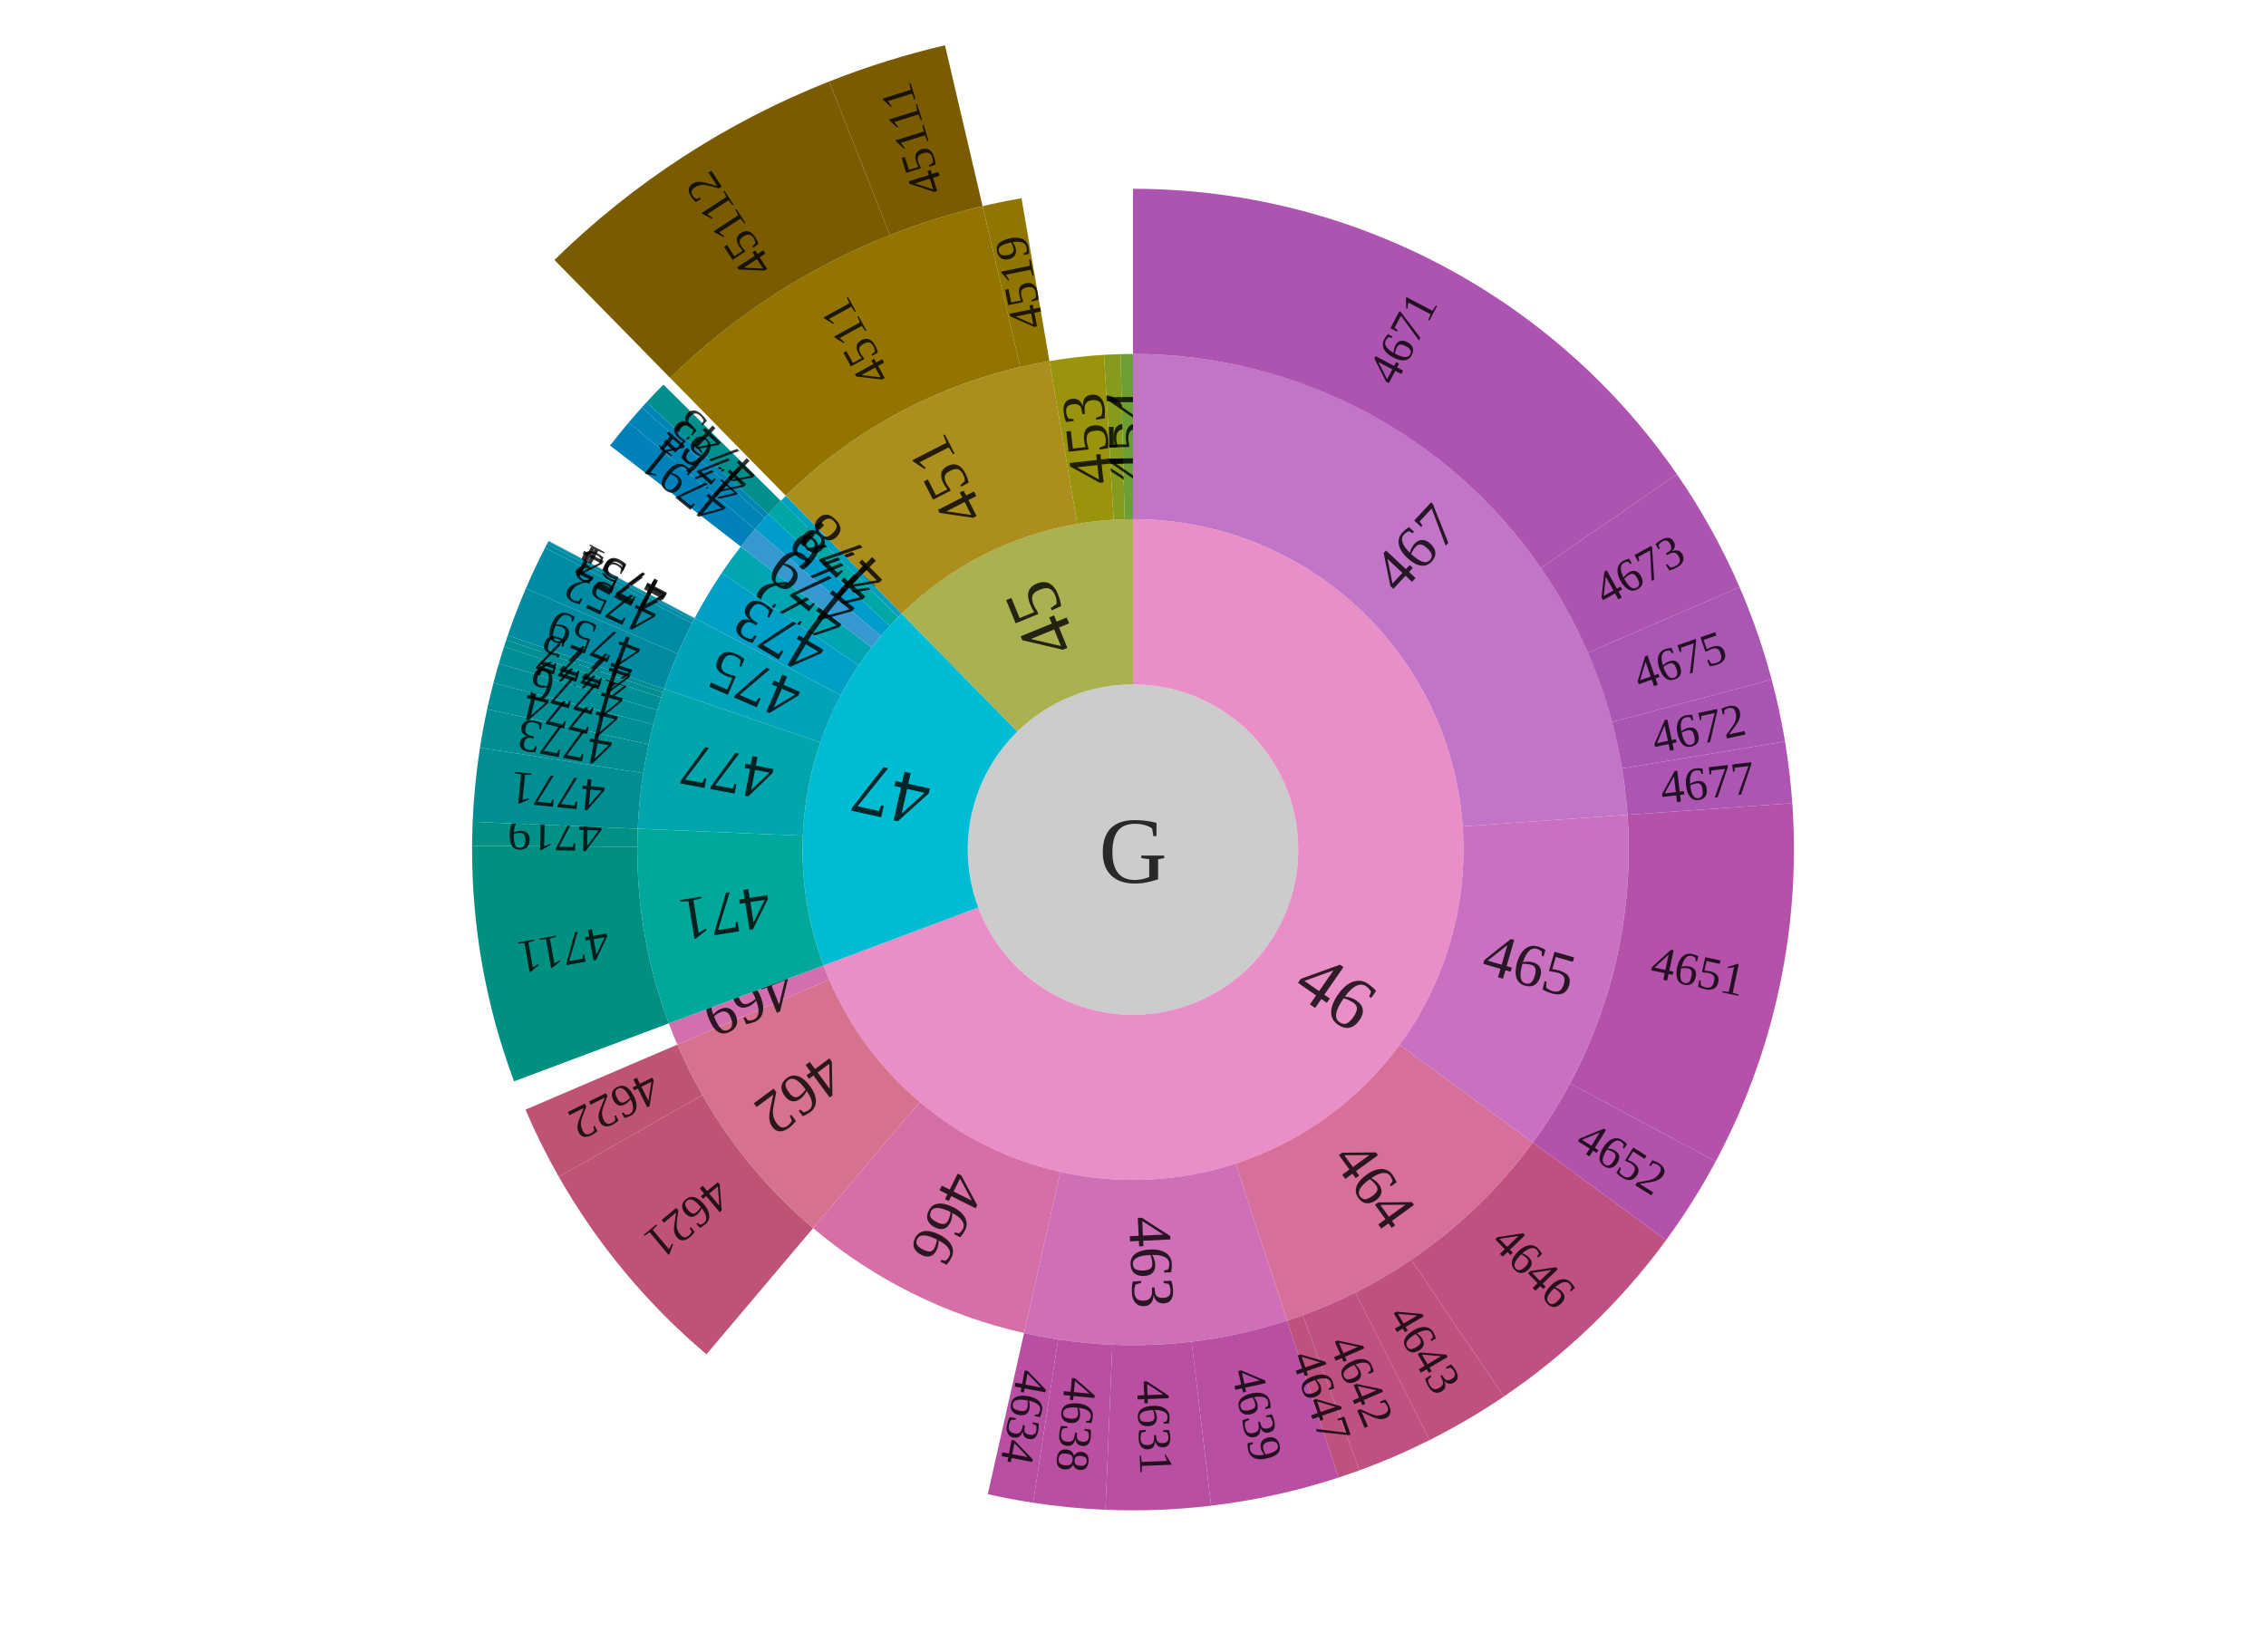
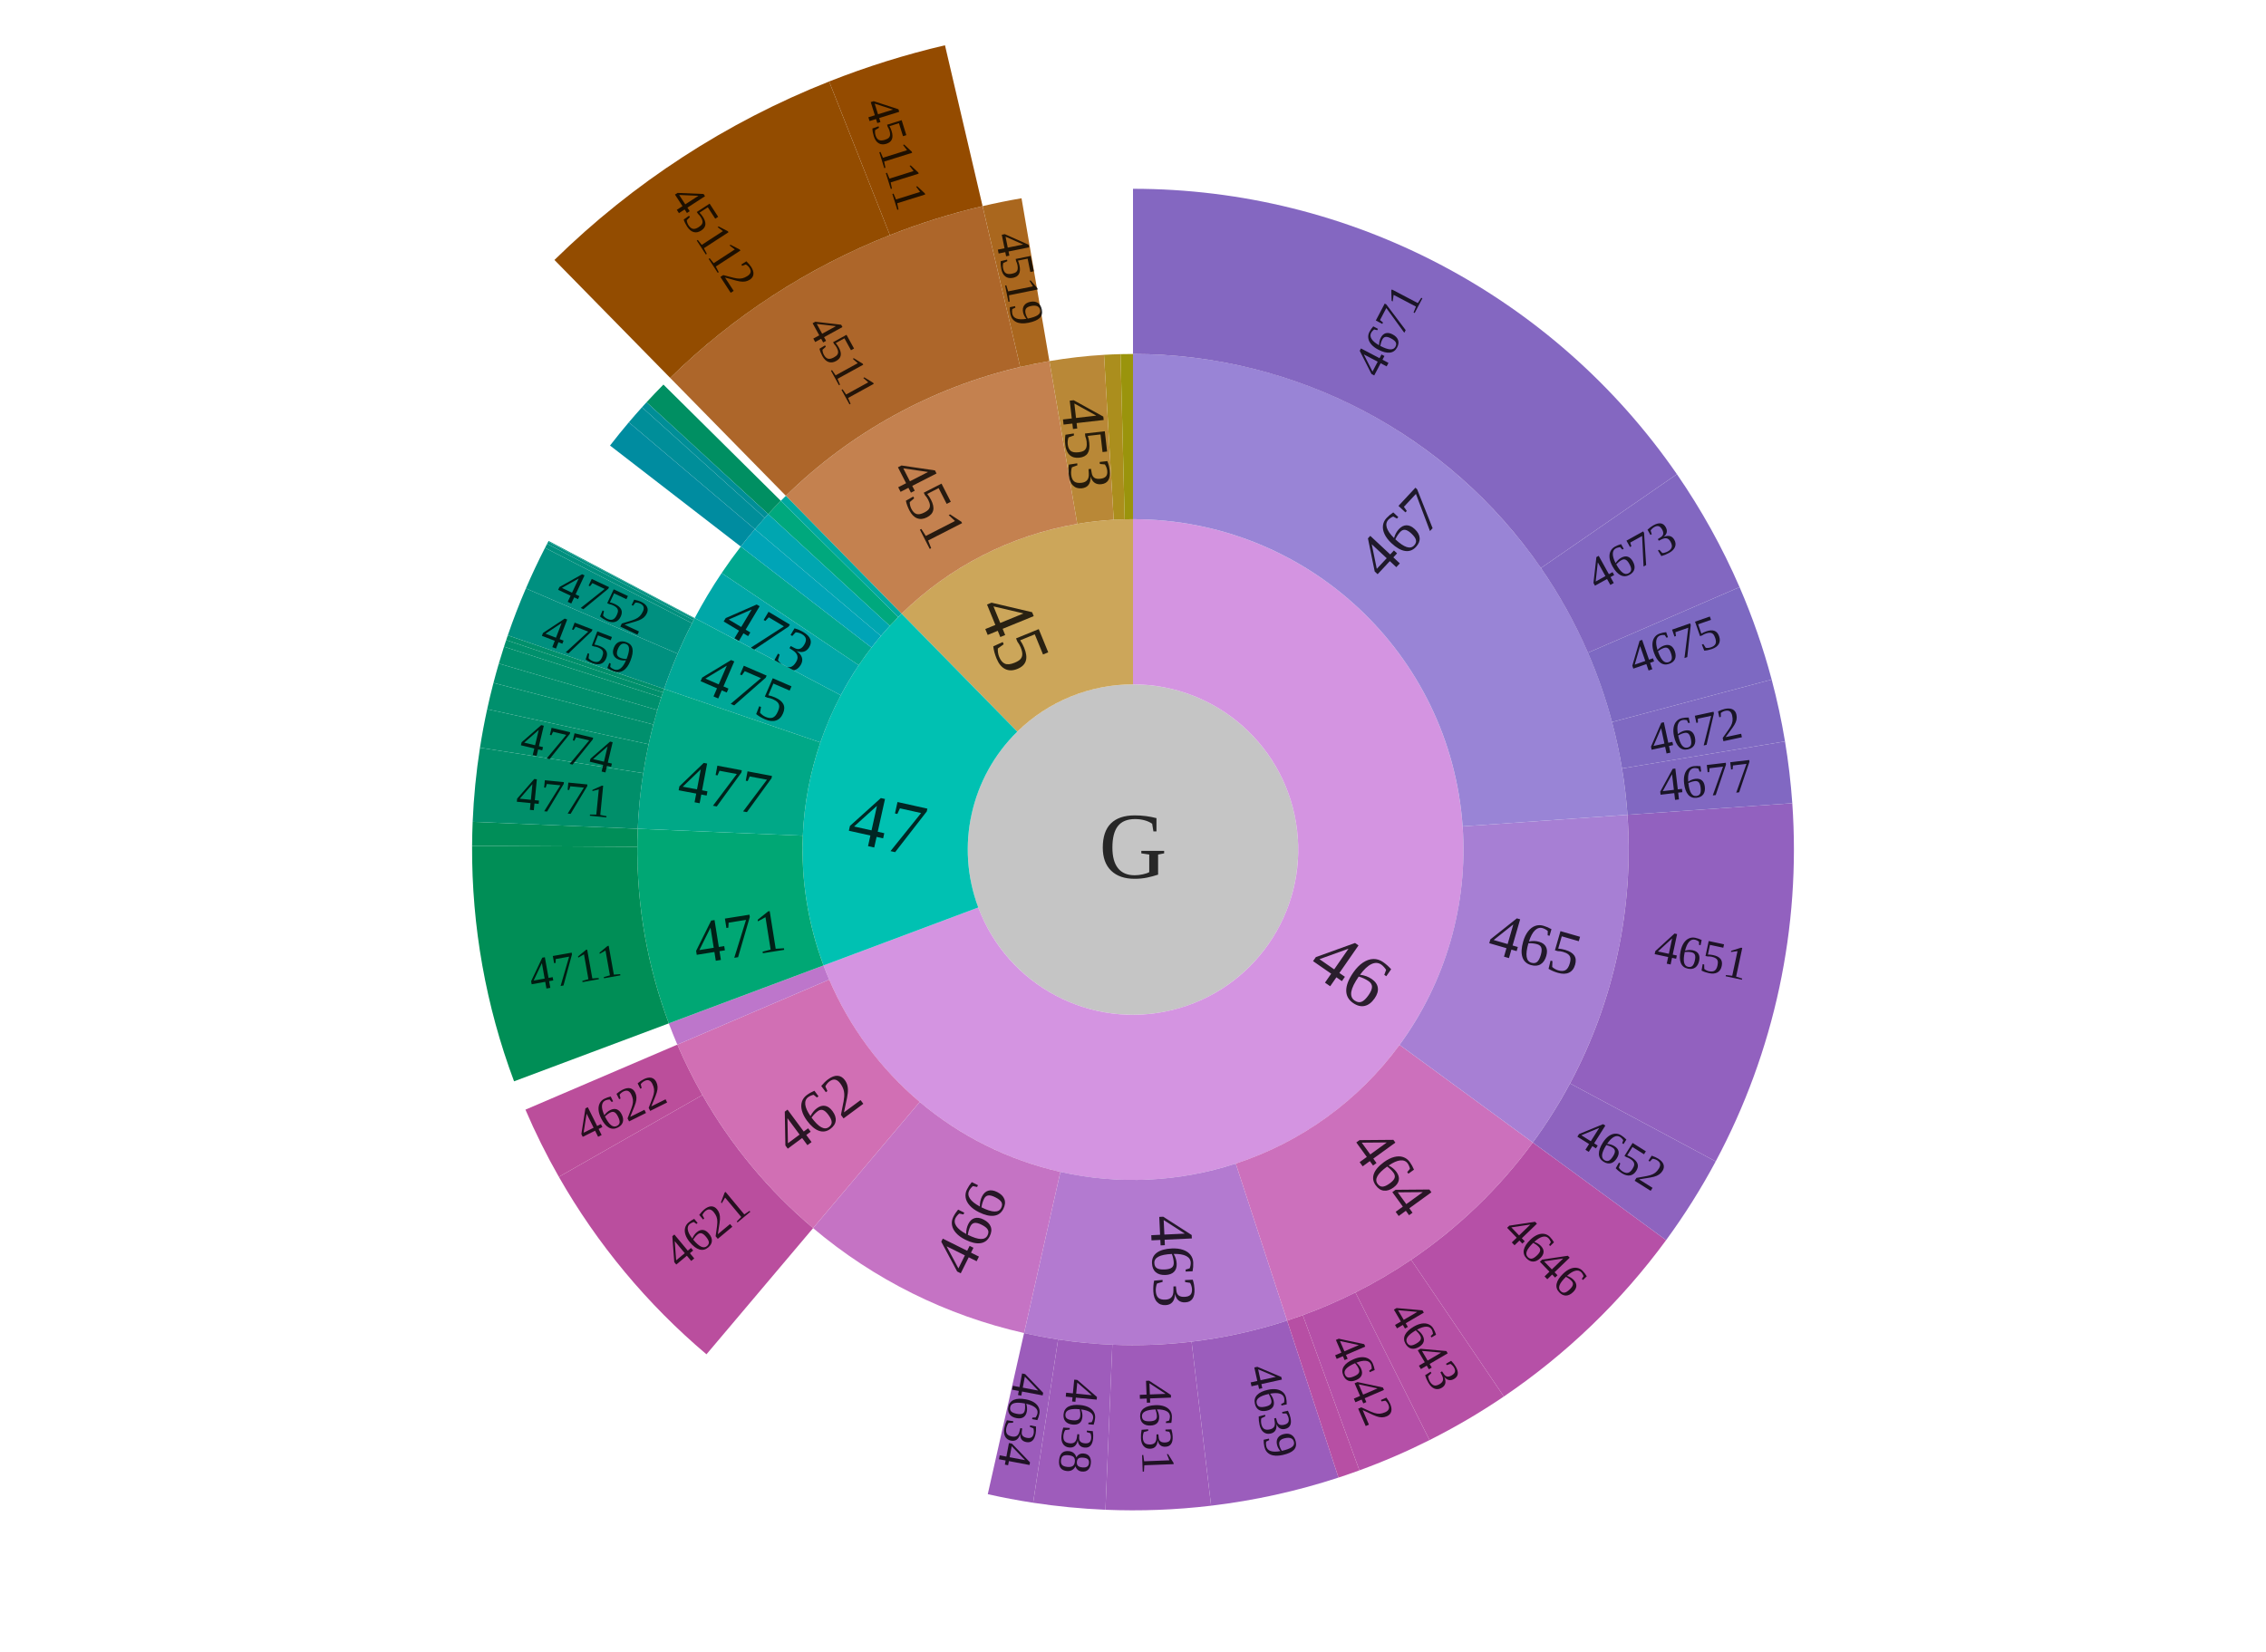
- <svg width="960" height="700">
-   <g transform="translate(480,360)">
-     <g>
-       <path d="M0,70A70,70 0 1,1 0,-70A70,70 0 1,1 0,70Z" style="fill: rgb(204, 204, 204);" />
-       <text x="0" dy=".35em" fill-opacity="0.8" font-size="40" style="text-anchor: middle;">G</text>
-     </g>
-     <g>
-       <path d="M-98.042,-99.938A140,140 0 0,1 -2.5717582782094416e-14,-140L-1.2858791391047208e-14,-70A70,70 0 0,0 -49.021,-49.969Z" style="fill: rgb(171, 177, 80);" />
-       <text x="105" dy=".35em" fill-opacity="0.8" font-size="32" style="text-anchor: middle;" transform="rotate(247.7743)">45</text>
-     </g>
-     <g>
-       <path d="M-147.064,-149.908A210,210 0 0,1 -35.42,-206.991L-23.614,-137.994A140,140 0 0,0 -98.042,-99.938Z" style="fill: rgb(171, 142, 29);" />
-       <text x="175" dy=".35em" fill-opacity="0.8" font-size="26" style="text-anchor: middle;" transform="rotate(242.9191)">451</text>
-     </g>
-     <g>
-       <path d="M-196.085,-199.877A280,280 0 0,1 -63.726,-272.652L-47.795,-204.489A210,210 0 0,0 -147.064,-149.908Z" style="fill: rgb(147, 116, 0);" />
-       <text x="245" dy=".35em" fill-opacity="0.8" font-size="20" style="text-anchor: middle;" transform="rotate(241.1966)">4511</text>
-     </g>
-     <g>
-       <path d="M-128.73,-325.467A350,350 0 0,1 -79.658,-340.815L-63.726,-272.652A280,280 0 0,0 -102.984,-260.373Z" style="fill: rgb(123, 91, 0);" />
-       <text x="315" dy=".35em" fill-opacity="0.8" font-size="20" style="text-anchor: middle;" transform="rotate(252.6322)">45111</text>
-     </g>
-     <g>
-       <path d="M-245.106,-249.846A350,350 0 0,1 -128.73,-325.467L-102.984,-260.373A280,280 0 0,0 -196.085,-199.877Z" style="fill: rgb(122, 91, 0);" />
-       <text x="315" dy=".35em" fill-opacity="0.8" font-size="20" style="text-anchor: middle;" transform="rotate(236.9843)">45112</text>
-     </g>
-     <g>
-       <path d="M-63.726,-272.652A280,280 0 0,1 -47.227,-275.988L-35.42,-206.991A210,210 0 0,0 -47.795,-204.489Z" style="fill: rgb(144, 117, 0);" />
-       <text x="245" dy=".35em" fill-opacity="0.8" font-size="20" style="text-anchor: middle;" transform="rotate(258.567)">4519</text>
-     </g>
-     <g>
-       <path d="M-12.276,-209.641A210,210 0 0,1 -5.284,-209.934L-3.523,-139.956A140,140 0 0,0 -8.184,-139.761Z" style="fill: rgb(134, 154, 27);" />
-       <text x="175" dy=".35em" fill-opacity="0.8" font-size="26" style="text-anchor: middle;" transform="rotate(267.6035)">452</text>
-     </g>
-     <g>
-       <path d="M-35.42,-206.991A210,210 0 0,1 -12.276,-209.641L-8.184,-139.761A140,140 0 0,0 -23.614,-137.994Z" style="fill: rgb(154, 148, 12);" />
-       <text x="175" dy=".35em" fill-opacity="0.8" font-size="26" style="text-anchor: middle;" transform="rotate(263.4692)">453</text>
-     </g>
-     <g>
-       <path d="M-5.284,-209.934A210,210 0 0,1 -4.116113104471943e-13,-210L-2.744075402981295e-13,-140A140,140 0 0,0 -3.523,-139.956Z" style="fill: rgb(109, 158, 52);" />
-       <text x="175" dy=".35em" fill-opacity="0.8" font-size="26" style="text-anchor: middle;" transform="rotate(269.279)">454</text>
-     </g>
-     <g>
-       <path d="M8.572527594031473e-15,-140A140,140 0 1,1 -131.107,49.102L-65.553,24.551A70,70 0 1,0 4.2862637970157365e-15,-70Z" style="fill: rgb(233, 142, 199);" />
-       <text x="105" dy=".35em" fill-opacity="0.8" font-size="32" style="text-anchor: middle;" transform="rotate(34.73399)">46</text>
-     </g>
-     <g>
-       <path d="M-135.528,160.413A210,210 0 0,1 -193.048,82.659L-128.699,55.106A140,140 0 0,0 -90.352,106.942Z" style="fill: rgb(214, 114, 142);" />
-       <text x="175" dy=".35em" fill-opacity="0.8" font-size="26" style="text-anchor: middle;" transform="rotate(143.507)">462</text>
-     </g>
-     <g>
-       <path d="M-180.704,213.883A280,280 0 0,1 -243.236,138.695L-182.427,104.021A210,210 0 0,0 -135.528,160.413Z" style="fill: rgb(190, 83, 118);" />
-       <text x="245" dy=".35em" fill-opacity="0.8" font-size="20" style="text-anchor: middle;" transform="rotate(140.2507)">4621</text>
-     </g>
-     <g>
-       <path d="M-243.236,138.695A280,280 0 0,1 -257.397,110.211L-193.048,82.659A210,210 0 0,0 -182.427,104.021Z" style="fill: rgb(190, 84, 115);" />
-       <text x="245" dy=".35em" fill-opacity="0.8" font-size="20" style="text-anchor: middle;" transform="rotate(153.5643)">4622</text>
-     </g>
-     <g>
-       <path d="M65.292,199.592A210,210 0 0,1 -46.146,204.867L-30.764,136.578A140,140 0 0,0 43.528,133.061Z" style="fill: rgb(206, 111, 184);" />
-       <text x="175" dy=".35em" fill-opacity="0.8" font-size="26" style="text-anchor: middle;" transform="rotate(87.28975)">463</text>
-     </g>
-     <g>
-       <path d="M33.084,278.039A280,280 0 0,1 -11.675,279.756L-8.756,209.817A210,210 0 0,0 24.813,208.529Z" style="fill: rgb(185, 79, 160);" />
-       <text x="245" dy=".35em" fill-opacity="0.8" font-size="20" style="text-anchor: middle;" transform="rotate(87.80202)">4631</text>
-     </g>
-     <g>
-       <path d="M-42.316,276.784A280,280 0 0,1 -61.528,273.156L-46.146,204.867A210,210 0 0,0 -31.737,207.588Z" style="fill: rgb(184, 79, 162);" />
-       <text x="245" dy=".35em" fill-opacity="0.8" font-size="20" style="text-anchor: middle;" transform="rotate(100.6931)">4634</text>
-     </g>
-     <g>
-       <path d="M-11.675,279.756A280,280 0 0,1 -42.316,276.784L-31.737,207.588A210,210 0 0,0 -8.756,209.817Z" style="fill: rgb(185, 79, 161);" />
-       <text x="245" dy=".35em" fill-opacity="0.8" font-size="20" style="text-anchor: middle;" transform="rotate(95.54105)">4638</text>
-     </g>
-     <g>
-       <path d="M87.056,266.123A280,280 0 0,1 33.084,278.039L24.813,208.529A210,210 0 0,0 65.292,199.592Z" style="fill: rgb(184, 79, 163);" />
-       <text x="245" dy=".35em" fill-opacity="0.8" font-size="20" style="text-anchor: middle;" transform="rotate(77.54993)">4639</text>
-     </g>
-     <g>
-       <path d="M169.386,124.131A210,210 0 0,1 65.292,199.592L43.528,133.061A140,140 0 0,0 112.924,82.754Z" style="fill: rgb(214, 112, 154);" />
-       <text x="175" dy=".35em" fill-opacity="0.8" font-size="26" style="text-anchor: middle;" transform="rotate(54.06031)">464</text>
-     </g>
-     <g>
-       <path d="M125.64,250.229A280,280 0 0,1 95.918,263.059L71.938,197.294A210,210 0 0,0 94.23,187.672Z" style="fill: rgb(191, 80, 131);" />
-       <text x="245" dy=".35em" fill-opacity="0.8" font-size="20" style="text-anchor: middle;" transform="rotate(66.65288)">4642</text>
-     </g>
-     <g>
-       <path d="M157.117,231.763A280,280 0 0,1 125.64,250.229L94.23,187.672A210,210 0 0,0 117.838,173.823Z" style="fill: rgb(191, 81, 128);" />
-       <text x="245" dy=".35em" fill-opacity="0.8" font-size="20" style="text-anchor: middle;" transform="rotate(59.60238)">4643</text>
-     </g>
-     <g>
-       <path d="M225.848,165.508A280,280 0 0,1 157.117,231.763L117.838,173.823A210,210 0 0,0 169.386,124.131Z" style="fill: rgb(191, 80, 130);" />
-       <text x="245" dy=".35em" fill-opacity="0.8" font-size="20" style="text-anchor: middle;" transform="rotate(46.05045)">4646</text>
-     </g>
-     <g>
-       <path d="M95.918,263.059A280,280 0 0,1 87.056,266.123L65.292,199.592A210,210 0 0,0 71.938,197.294Z" style="fill: rgb(190, 81, 127);" />
-       <text x="245" dy=".35em" fill-opacity="0.8" font-size="20" style="text-anchor: middle;" transform="rotate(70.92627)">4647</text>
-     </g>
-     <g>
-       <path d="M209.483,-14.73A210,210 0 0,1 169.386,124.131L112.924,82.754A140,140 0 0,0 139.655,-9.82Z" style="fill: rgb(201, 113, 192);" />
-       <text x="175" dy=".35em" fill-opacity="0.8" font-size="26" style="text-anchor: middle;" transform="rotate(16.10634)">465</text>
-     </g>
-     <g>
-       <path d="M279.31,-19.641A280,280 0 0,1 246.857,132.143L185.142,99.107A210,210 0 0,0 209.483,-14.73Z" style="fill: rgb(180, 81, 169);" />
-       <text x="245" dy=".35em" fill-opacity="0.8" font-size="20" style="text-anchor: middle;" transform="rotate(12.06899)">4651</text>
-     </g>
-     <g>
-       <path d="M246.857,132.143A280,280 0 0,1 225.848,165.508L169.386,124.131A210,210 0 0,0 185.142,99.107Z" style="fill: rgb(178, 82, 171);" />
-       <text x="245" dy=".35em" fill-opacity="0.8" font-size="20" style="text-anchor: middle;" transform="rotate(32.19765)">4652</text>
-     </g>
-     <g>
-       <path d="M-46.146,204.867A210,210 0 0,1 -135.528,160.413L-90.352,106.942A140,140 0 0,0 -30.764,136.578Z" style="fill: rgb(213, 111, 165);" />
-       <text x="175" dy=".35em" fill-opacity="0.8" font-size="26" style="text-anchor: middle;" transform="rotate(116.4437)">466</text>
-     </g>
-     <g>
-       <path d="M1.2858791391047211e-14,-210A210,210 0 0,1 209.483,-14.73L139.655,-9.82A140,140 0 0,0 8.572527594031473e-15,-140Z" style="fill: rgb(194, 116, 199);" />
-       <text x="175" dy=".35em" fill-opacity="0.8" font-size="26" style="text-anchor: middle;" transform="rotate(-47.01116)">467</text>
-     </g>
-     <g>
-       <path d="M1.7145055188062946e-14,-280A280,280 0 0,1 230.434,-159.06L172.826,-119.295A210,210 0 0,0 1.2858791391047211e-14,-210Z" style="fill: rgb(173, 84, 177);" />
-       <text x="245" dy=".35em" fill-opacity="0.8" font-size="20" style="text-anchor: middle;" transform="rotate(-62.3079)">4671</text>
-     </g>
-     <g>
-       <path d="M270.575,-72.038A280,280 0 0,1 276.224,-45.827L207.168,-34.37A210,210 0 0,0 202.931,-54.028Z" style="fill: rgb(171, 85, 179);" />
-       <text x="245" dy=".35em" fill-opacity="0.8" font-size="20" style="text-anchor: middle;" transform="rotate(-12.16422)">4672</text>
-     </g>
-     <g>
-       <path d="M230.434,-159.06A280,280 0 0,1 256.969,-111.207L192.727,-83.405A210,210 0 0,0 172.826,-119.295Z" style="fill: rgb(173, 84, 177);" />
-       <text x="245" dy=".35em" fill-opacity="0.8" font-size="20" style="text-anchor: middle;" transform="rotate(-29.00856)">4673</text>
-     </g>
-     <g>
-       <path d="M256.969,-111.207A280,280 0 0,1 270.575,-72.038L202.931,-54.028A210,210 0 0,0 192.727,-83.405Z" style="fill: rgb(170, 86, 179);" />
-       <text x="245" dy=".35em" fill-opacity="0.8" font-size="20" style="text-anchor: middle;" transform="rotate(-19.15495)">4675</text>
-     </g>
-     <g>
-       <path d="M276.224,-45.827A280,280 0 0,1 279.31,-19.641L209.483,-14.73A210,210 0 0,0 207.168,-34.37Z" style="fill: rgb(172, 85, 178);" />
-       <text x="245" dy=".35em" fill-opacity="0.8" font-size="20" style="text-anchor: middle;" transform="rotate(-6.72109)">4677</text>
-     </g>
-     <g>
-       <path d="M-193.048,82.659A210,210 0 0,1 -196.66,73.653L-131.107,49.102A140,140 0 0,0 -128.699,55.106Z" style="fill: rgb(210, 111, 175);" />
-       <text x="175" dy=".35em" fill-opacity="0.8" font-size="26" style="text-anchor: middle;" transform="rotate(158.1443)">469</text>
-     </g>
-     <g>
-       <path d="M-131.107,49.102A140,140 0 0,1 -98.042,-99.938L-49.021,-49.969A70,70 0 0,0 -65.553,24.551Z" style="fill: rgb(0, 188, 210);" />
-       <text x="105" dy=".35em" fill-opacity="0.8" font-size="32" style="text-anchor: middle;" transform="rotate(192.5083)">47</text>
-     </g>
-     <g>
-       <path d="M-196.66,73.653A210,210 0 0,1 -209.815,-8.819L-139.876,-5.879A140,140 0 0,0 -131.107,49.102Z" style="fill: rgb(0, 168, 156);" />
-       <text x="175" dy=".35em" fill-opacity="0.8" font-size="26" style="text-anchor: middle;" transform="rotate(170.9374)">471</text>
-     </g>
-     <g>
-       <path d="M-262.213,98.205A280,280 0 0,1 -279.996,-1.57L-209.997,-1.178A210,210 0 0,0 -196.66,73.653Z" style="fill: rgb(0, 144, 130);" />
-       <text x="245" dy=".35em" fill-opacity="0.8" font-size="20" style="text-anchor: middle;" transform="rotate(169.8946)">4711</text>
-     </g>
-     <g>
-       <path d="M-279.996,-1.57A280,280 0 0,1 -279.753,-11.759L-209.815,-8.819A210,210 0 0,0 -209.997,-1.178Z" style="fill: rgb(0, 144, 133);" />
-       <text x="245" dy=".35em" fill-opacity="0.8" font-size="20" style="text-anchor: middle;" transform="rotate(181.3641)">4719</text>
-     </g>
-     <g>
-       <path d="M-174.275,-117.167A210,210 0 0,1 -166.172,-128.402L-110.781,-85.601A140,140 0 0,0 -116.183,-78.112Z" style="fill: rgb(0, 165, 179);" />
-       <text x="175" dy=".35em" fill-opacity="0.8" font-size="26" style="text-anchor: middle;" transform="rotate(215.8034)">472</text>
-     </g>
-     <g>
-       <path d="M-185.687,-98.083A210,210 0 0,1 -174.275,-117.167L-116.183,-78.112A140,140 0 0,0 -123.791,-65.389Z" style="fill: rgb(0, 159, 198);" />
-       <text x="175" dy=".35em" fill-opacity="0.8" font-size="26" style="text-anchor: middle;" transform="rotate(210.8787)">473</text>
-     </g>
-     <g>
-       <path d="M-154.56,-142.166A210,210 0 0,1 -149.206,-147.775L-99.471,-98.517A140,140 0 0,0 -103.04,-94.777Z" style="fill: rgb(0, 167, 164);" />
-       <text x="175" dy=".35em" fill-opacity="0.8" font-size="26" style="text-anchor: middle;" transform="rotate(223.6661)">474</text>
-     </g>
-     <g>
-       <path d="M-206.08,-189.554A280,280 0 0,1 -198.941,-197.034L-149.206,-147.775A210,210 0 0,0 -154.56,-142.166Z" style="fill: rgb(0, 143, 140);" />
-       <text x="245" dy=".35em" fill-opacity="0.8" font-size="20" style="text-anchor: middle;" transform="rotate(223.6661)">4743</text>
-     </g>
-     <g>
-       <path d="M-198.659,-68.077A210,210 0 0,1 -185.687,-98.083L-123.791,-65.389A140,140 0 0,0 -132.44,-45.384Z" style="fill: rgb(0, 163, 186);" />
-       <text x="175" dy=".35em" fill-opacity="0.8" font-size="26" style="text-anchor: middle;" transform="rotate(203.3797)">475</text>
-     </g>
-     <g>
-       <path d="M-247.733,-130.492A280,280 0 0,1 -247.583,-130.778L-185.687,-98.083A210,210 0 0,0 -185.8,-97.869Z" style="fill: rgb(0, 140, 162);" />
-       <text x="245" dy=".35em" fill-opacity="0.8" font-size="20" style="text-anchor: middle;" transform="rotate(207.8108)">4751</text>
-     </g>
-     <g>
-       <path d="M-257.205,-110.659A280,280 0 0,1 -249.099,-127.865L-186.824,-95.899A210,210 0 0,0 -192.904,-82.994Z" style="fill: rgb(0, 139, 164);" />
-       <text x="245" dy=".35em" fill-opacity="0.8" font-size="20" style="text-anchor: middle;" transform="rotate(205.2255)">4752</text>
-     </g>
-     <g>
-       <path d="M-249.099,-127.865A280,280 0 0,1 -248.215,-129.574L-186.161,-97.181A210,210 0 0,0 -186.824,-95.899Z" style="fill: rgb(0, 140, 162);" />
-       <text x="245" dy=".35em" fill-opacity="0.8" font-size="20" style="text-anchor: middle;" transform="rotate(207.3688)">4753</text>
-     </g>
-     <g>
-       <path d="M-248.215,-129.574A280,280 0 0,1 -247.733,-130.492L-185.8,-97.869A210,210 0 0,0 -186.161,-97.181Z" style="fill: rgb(0, 139, 165);" />
-       <text x="245" dy=".35em" fill-opacity="0.8" font-size="20" style="text-anchor: middle;" transform="rotate(207.6717)">4754</text>
-     </g>
-     <g>
-       <path d="M-264.879,-90.769A280,280 0 0,1 -257.205,-110.659L-192.904,-82.994A210,210 0 0,0 -198.659,-68.077Z" style="fill: rgb(0, 139, 163);" />
-       <text x="245" dy=".35em" fill-opacity="0.8" font-size="20" style="text-anchor: middle;" transform="rotate(201.0973)">4759</text>
-     </g>
-     <g>
-       <path d="M-160.196,-135.783A210,210 0 0,1 -154.56,-142.166L-103.04,-94.777A140,140 0 0,0 -106.798,-90.522Z" style="fill: rgb(0, 156, 203);" />
-       <text x="175" dy=".35em" fill-opacity="0.8" font-size="26" style="text-anchor: middle;" transform="rotate(221.4465)">476</text>
-     </g>
-     <g>
-       <path d="M-213.595,-181.045A280,280 0 0,1 -208.024,-187.419L-156.018,-140.564A210,210 0 0,0 -160.196,-135.783Z" style="fill: rgb(0, 132, 182);" />
-       <text x="245" dy=".35em" fill-opacity="0.8" font-size="20" style="text-anchor: middle;" transform="rotate(221.151)">4764</text>
-     </g>
-     <g>
-       <path d="M-208.024,-187.419A280,280 0 0,1 -206.08,-189.554L-154.56,-142.166A210,210 0 0,0 -156.018,-140.564Z" style="fill: rgb(0, 132, 180);" />
-       <text x="245" dy=".35em" fill-opacity="0.8" font-size="20" style="text-anchor: middle;" transform="rotate(222.3126)">4765</text>
-     </g>
-     <g>
-       <path d="M-209.815,-8.819A210,210 0 0,1 -198.659,-68.077L-132.44,-45.384A140,140 0 0,0 -139.876,-5.879Z" style="fill: rgb(0, 166, 172);" />
-       <text x="175" dy=".35em" fill-opacity="0.8" font-size="26" style="text-anchor: middle;" transform="rotate(190.6612)">477</text>
-     </g>
-     <g>
-       <path d="M-279.753,-11.759A280,280 0 0,1 -276.652,-43.168L-207.489,-32.376A210,210 0 0,0 -209.815,-8.819Z" style="fill: rgb(0, 142, 147);" />
-       <text x="245" dy=".35em" fill-opacity="0.8" font-size="20" style="text-anchor: middle;" transform="rotate(185.6378)">4771</text>
-     </g>
-     <g>
-       <path d="M-268.676,-78.823A280,280 0 0,1 -266.477,-85.965L-199.858,-64.473A210,210 0 0,0 -201.507,-59.118Z" style="fill: rgb(0, 142, 149);" />
-       <text x="245" dy=".35em" fill-opacity="0.8" font-size="20" style="text-anchor: middle;" transform="rotate(197.115)">4772</text>
-     </g>
-     <g>
-       <path d="M-276.652,-43.168A280,280 0 0,1 -273.61,-59.479L-205.207,-44.609A210,210 0 0,0 -207.489,-32.376Z" style="fill: rgb(0, 142, 147);" />
-       <text x="245" dy=".35em" fill-opacity="0.8" font-size="20" style="text-anchor: middle;" transform="rotate(190.5666)">4773</text>
-     </g>
-     <g>
-       <path d="M-273.61,-59.479A280,280 0 0,1 -270.945,-70.63L-203.209,-52.973A210,210 0 0,0 -205.207,-44.609Z" style="fill: rgb(0, 142, 149);" />
-       <text x="245" dy=".35em" fill-opacity="0.8" font-size="20" style="text-anchor: middle;" transform="rotate(193.4376)">4774</text>
-     </g>
-     <g>
-       <path d="M-265.557,-88.768A280,280 0 0,1 -264.879,-90.769L-198.659,-68.077A210,210 0 0,0 -199.167,-66.576Z" style="fill: rgb(0, 142, 148);" />
-       <text x="245" dy=".35em" fill-opacity="0.8" font-size="20" style="text-anchor: middle;" transform="rotate(198.6994)">4775</text>
-     </g>
-     <g>
-       <path d="M-270.945,-70.63A280,280 0 0,1 -268.676,-78.823L-201.507,-59.118A210,210 0 0,0 -203.209,-52.973Z" style="fill: rgb(0, 142, 150);" />
-       <text x="245" dy=".35em" fill-opacity="0.8" font-size="20" style="text-anchor: middle;" transform="rotate(195.4806)">4776</text>
-     </g>
-     <g>
-       <path d="M-266.477,-85.965A280,280 0 0,1 -265.557,-88.768L-199.167,-66.576A210,210 0 0,0 -199.858,-64.473Z" style="fill: rgb(0, 142, 148);" />
-       <text x="245" dy=".35em" fill-opacity="0.8" font-size="20" style="text-anchor: middle;" transform="rotate(198.1814)">4777</text>
-     </g>
-     <g>
-       <path d="M-149.206,-147.775A210,210 0 0,1 -147.064,-149.908L-98.042,-99.938A140,140 0 0,0 -99.471,-98.517Z" style="fill: rgb(0, 161, 192);" />
-       <text x="175" dy=".35em" fill-opacity="0.8" font-size="26" style="text-anchor: middle;" transform="rotate(225.1363)">478</text>
-     </g>
-     <g>
-       <path d="M-166.172,-128.402A210,210 0 0,1 -160.196,-135.783L-106.798,-90.522A140,140 0 0,0 -110.781,-85.601Z" style="fill: rgb(53, 153, 207);" />
-       <text x="175" dy=".35em" fill-opacity="0.8" font-size="26" style="text-anchor: middle;" transform="rotate(218.9891)">479</text>
-     </g>
-     <g>
-       <path d="M-221.562,-171.202A280,280 0 0,1 -213.595,-181.045L-160.196,-135.783A210,210 0 0,0 -166.172,-128.402Z" style="fill: rgb(0, 129, 185);" />
-       <text x="245" dy=".35em" fill-opacity="0.8" font-size="20" style="text-anchor: middle;" transform="rotate(218.9891)">4791</text>
-     </g>
+ <svg xmlns="http://www.w3.org/2000/svg" height="700" width="960" id="svg2" version="1.1">
+   <defs id="defs386" />
+   <path d="m 480,430 a 70,70 0 1 1 0,-140 70,70 0 0 1 0,140 z" id="path8" style="fill:#c5c5c5;fill-opacity:1" />
+   <text style="font-size:40px;text-anchor:middle;fill-opacity:0.8" font-size="40" dy="3.7614158e-039" x="480" id="text10" y="372">G</text>
+   <path style="fill:#cca65a" d="M 381.958,260.062 A 140,140 0 0 1 480,220 l 0,70 a 70,70 0 0 0 -49.021,20.031 z" id="path14" />
+   <text transform="matrix(0.3782556,0.9257012,-0.9257012,0.3782556,0,0)" style="font-size:32px;text-anchor:middle;fill-opacity:0.8" font-size="32" dy="3.7614158e-039" x="410.678" id="text16" y="-285.582">45</text>
+   <path style="fill:#c4814f" d="m 332.936,210.092 a 210,210 0 0 1 111.643,-57.084 l 11.807,68.997 a 140,140 0 0 0 -74.429,38.056 z" id="path20" />
+   <text transform="matrix(0.455248,0.8903647,-0.8903647,0.455248,0,0)" style="font-size:26px;text-anchor:middle;fill-opacity:0.8" font-size="26" dy="3.7614158e-039" x="368.476" id="text22" y="-244.814">451</text>
+   <path style="fill:#ad662a" d="m 283.915,160.123 a 280,280 0 0 1 132.358,-72.775 l 15.932,68.163 a 210,210 0 0 0 -99.269,54.581 z" id="path26" />
+   <text transform="matrix(0.4818059,0.8762779,-0.8762779,0.4818059,0,0)" style="font-size:20px;text-anchor:middle;fill-opacity:0.8" font-size="20" dy="3.7614158e-039" x="305.13" id="text28" y="-232.802">4511</text>
+   <path style="fill:#944b00" d="m 351.27,34.533 a 350,350 0 0 1 49.072,-15.348 l 15.932,68.163 A 280,280 0 0 0 377.016,99.627 z" id="path32" />
+   <text transform="matrix(0.2985037,0.9544085,-0.9544085,0.2985037,0,0)" style="font-size:20px;text-anchor:middle;fill-opacity:0.8" font-size="20" dy="3.7614158e-039" x="175.28" id="text34" y="-336.285">45111</text>
+   <path style="fill:#934c00" d="M 234.894,110.154 A 350,350 0 0 1 351.27,34.533 l 25.746,65.093 a 280,280 0 0 0 -93.101,60.497 z" id="path38" />
+   <text transform="matrix(0.5448686,0.8385214,-0.8385214,0.5448686,0,0)" style="font-size:20px;text-anchor:middle;fill-opacity:0.8" font-size="20" dy="3.7614158e-039" x="249.188" id="text40" y="-191.98">45112</text>
+   <path style="fill:#aa671e" d="m 416.274,87.348 a 280,280 0 0 1 16.499,-3.337 l 11.807,68.997 a 210,210 0 0 0 -12.374,2.503 z" id="path44" />
+   <text transform="matrix(0.1982212,0.9801573,-0.9801573,0.1982212,0,0)" style="font-size:20px;text-anchor:middle;fill-opacity:0.8" font-size="20" dy="3.7614158e-039" x="201.244" id="text46" y="-393.387">4519</text>
+   <path style="fill:#ab8e1d" d="m 467.724,150.359 a 210,210 0 0 1 6.991,-0.293 l 1.761,69.978 a 140,140 0 0 0 -4.661,0.195 z" id="path50" />
+   <path style="fill:#b98837" d="m 444.58,153.009 a 210,210 0 0 1 23.145,-2.65 l 4.092,69.88 a 140,140 0 0 0 -15.43,1.766 z" id="path56" />
+   <text transform="matrix(0.1137374,0.9935108,-0.9935108,0.1137374,0,0)" style="font-size:26px;text-anchor:middle;fill-opacity:0.8" font-size="26" dy="3.7614158e-039" x="239.213" id="text58" y="-427.193">453</text>
+   <path style="fill:#9a940c" d="M 474.716,150.066 A 210,210 0 0 1 480,150 l 0,70 a 140,140 0 0 0 -3.523,0.044 z" id="path62" />
+   <g id="g66" transform="translate(480,360)">
+     <path id="path68" d="M 0,-140 A 140,140 0 1 1 -131.107,49.102 L -65.553,24.551 A 70,70 0 1 0 0,-70 z" style="fill:#d494e1" />
+     <text id="text70" x="105" dy="3.7614158e-039" font-size="32" style="font-size:32px;text-anchor:middle;fill-opacity:0.8" transform="matrix(0.8218062,0.5697671,-0.5697671,0.8218062,0,0)">46</text>
  </g>
+   <path style="fill:#d16fb4" d="m 344.472,520.413 a 210,210 0 0 1 -57.52,-77.754 l 64.349,-27.553 a 140,140 0 0 0 38.347,51.836 z" id="path74" />
+   <text transform="matrix(0.8039297,-0.5947244,0.5947244,0.8039297,0,0)" style="font-size:26px;text-anchor:middle;fill-opacity:0.8" font-size="26" dy="3.7614158e-039" x="-2.197" id="text76" y="593.543">462</text>
+   <path style="fill:#ba4e9e" d="M 299.296,573.883 A 280,280 0 0 1 236.764,498.695 l 60.809,-34.674 a 210,210 0 0 0 46.899,56.392 z" id="path80" />
+   <text transform="matrix(0.76885,-0.6394292,0.6394292,0.76885,0,0)" style="font-size:20px;text-anchor:middle;fill-opacity:0.8" font-size="20" dy="3.7614158e-039" x="-102.748" id="text82" y="598.063">4621</text>
+   <path style="fill:#bb4e9b" d="m 236.764,498.695 a 280,280 0 0 1 -14.161,-28.483 l 64.349,-27.553 a 210,210 0 0 0 10.621,21.362 z" id="path86" />
+   <text transform="matrix(0.8954342,-0.4451939,0.4451939,0.8954342,0,0)" style="font-size:20px;text-anchor:middle;fill-opacity:0.8" font-size="20" dy="3.7614158e-039" x="26.206" id="text88" y="544.15">4622</text>
+   <g id="g90" transform="translate(480,360)">
+     <path id="path92" d="m 65.292,199.592 a 210,210 0 0 1 -111.438,5.275 l 15.382,-68.289 a 140,140 0 0 0 74.292,-3.517 z" style="fill:#b37ad0" />
+     <text id="text94" x="175" dy="3.7614158e-039" font-size="26" style="font-size:26px;text-anchor:middle;fill-opacity:0.8" transform="matrix(0.04728515,0.9988814,-0.9988814,0.04728515,0,0)">463</text>
+   </g>
+   <path style="fill:#9f5bba" d="m 513.084,638.039 a 280,280 0 0 1 -44.759,1.718 l 2.919,-69.939 a 210,210 0 0 0 33.569,-1.288 z" id="path98" />
+   <text transform="matrix(0.03835265,0.9992643,-0.9992643,0.03835265,0,0)" style="font-size:20px;text-anchor:middle;fill-opacity:0.8" font-size="20" dy="3.7614158e-039" x="622.914" id="text100" y="-459.844">4631</text>
+   <path style="fill:#9c5cbb" d="m 437.684,636.784 a 280,280 0 0 1 -19.212,-3.628 l 15.382,-68.289 a 210,210 0 0 0 14.409,2.721 z" id="path104" />
+   <text transform="matrix(-0.1855482,0.9826352,-0.9826352,-0.1855482,0,0)" style="font-size:20px;text-anchor:middle;fill-opacity:0.8" font-size="20" dy="3.7614158e-039" x="511.17" id="text106" y="-530.601">4634</text>
+   <path style="fill:#9e5cbb" d="m 468.325,639.756 a 280,280 0 0 1 -30.641,-2.973 l 10.579,-69.196 a 210,210 0 0 0 22.98,2.229 z" id="path110" />
+   <text transform="matrix(-0.09655896,0.9953273,-0.9953273,-0.09655896,0,0)" style="font-size:20px;text-anchor:middle;fill-opacity:0.8" font-size="20" dy="3.7614158e-039" x="557.549" id="text112" y="-506.546">4638</text>
+   <g id="g114" transform="translate(480,360)">
+     <path id="path116" d="m 87.056,266.123 a 280,280 0 0 1 -53.972,11.916 l -8.271,-69.51 a 210,210 0 0 0 40.479,-8.937 z" style="fill:#9b5dbc" />
+     <text id="text118" x="245" dy="3.7614158e-039" font-size="20" style="font-size:20px;text-anchor:middle;fill-opacity:0.8" transform="matrix(0.2155887,0.9764843,-0.9764843,0.2155887,0,0)">4639</text>
+   </g>
+   <g id="g120" transform="translate(480,360)">
+     <path id="path122" d="M 169.386,124.131 A 210,210 0 0 1 65.292,199.592 L 43.528,133.061 A 140,140 0 0 0 112.924,82.754 z" style="fill:#cc70bc" />
+     <text id="text124" x="175" dy="3.7614158e-039" font-size="26" style="font-size:26px;text-anchor:middle;fill-opacity:0.8" transform="matrix(0.5869333,0.8096353,-0.8096353,0.5869333,0,0)">464</text>
+   </g>
+   <path style="fill:#b550a8" d="m 605.64,610.229 a 280,280 0 0 1 -29.722,12.829 L 551.938,557.294 a 210,210 0 0 0 22.292,-9.622 z" id="path128" />
+   <text transform="matrix(0.3963007,0.9181208,-0.9181208,0.3963007,0,0)" style="font-size:20px;text-anchor:middle;fill-opacity:0.8" font-size="20" dy="3.7614158e-039" x="765.206" id="text130" y="-291.728">4642</text>
+   <path style="fill:#b650a5" d="m 637.117,591.763 a 280,280 0 0 1 -31.477,18.466 l -31.41,-62.557 a 210,210 0 0 0 23.608,-13.849 z" id="path134" />
+   <text transform="matrix(0.505998,0.8625347,-0.8625347,0.505998,0,0)" style="font-size:20px;text-anchor:middle;fill-opacity:0.8" font-size="20" dy="3.7614158e-039" x="797.081" id="text136" y="-225.67">4643</text>
+   <g id="g138" transform="translate(480,360)">
+     <path id="path140" d="m 225.848,165.508 a 280,280 0 0 1 -68.731,66.256 l -39.279,-57.941 a 210,210 0 0 0 51.548,-49.692 z" style="fill:#b650a7" />
+     <text id="text142" x="245" dy="3.7614158e-039" font-size="20" style="font-size:20px;text-anchor:middle;fill-opacity:0.8" transform="matrix(0.6940247,0.7199512,-0.7199512,0.6940247,0,0)">4646</text>
+   </g>
+   <path style="fill:#b74fa4" d="m 575.918,623.059 a 280,280 0 0 1 -8.861,3.064 l -21.764,-66.531 a 210,210 0 0 0 6.646,-2.298 z" id="path146" />
+   <g id="g150" transform="translate(480,360)">
+     <path id="path152" d="M 209.483,-14.73 A 210,210 0 0 1 169.386,124.131 L 112.924,82.754 a 140,140 0 0 0 26.731,-92.574 z" style="fill:#a77fd4" />
+     <text id="text154" x="175" dy="3.7614158e-039" font-size="26" style="font-size:26px;text-anchor:middle;fill-opacity:0.8" transform="matrix(0.9607485,0.2774209,-0.2774209,0.9607485,0,0)">465</text>
+   </g>
+   <g id="g156" transform="translate(480,360)">
+     <path id="path158" d="M 279.31,-19.641 A 280,280 0 0 1 246.857,132.143 L 185.142,99.107 a 210,210 0 0 0 24.34,-113.838 z" style="fill:#9261bf" />
+     <text id="text160" x="245" dy="3.7614158e-039" font-size="20" style="font-size:20px;text-anchor:middle;fill-opacity:0.8" transform="matrix(0.9778965,0.2090893,-0.2090893,0.9778965,0,0)">4651</text>
+   </g>
+   <path style="fill:#8e63bf" d="m 726.857,492.143 a 280,280 0 0 1 -21.009,33.364 l -56.462,-41.377 a 210,210 0 0 0 15.757,-25.023 z" id="path164" />
+   <text transform="matrix(0.8462151,0.5328415,-0.5328415,0.8462151,0,0)" style="font-size:20px;text-anchor:middle;fill-opacity:0.8" font-size="20" dy="3.7614158e-039" x="841.753" id="text166" y="54.39">4652</text>
+   <path style="fill:#c573c4" d="M 433.854,564.867 A 210,210 0 0 1 344.472,520.413 l 45.176,-53.471 a 140,140 0 0 0 59.588,29.636 z" id="path170" />
+   <text transform="matrix(0.445318,-0.8953725,0.8953725,0.445318,0,0)" style="font-size:26px;text-anchor:middle;fill-opacity:0.8" font-size="26" dy="3.7614158e-039" x="-282.862" id="text172" y="608.465">466</text>
+   <g id="g174" transform="translate(480,360)">
+     <path id="path176" d="m 0,-210 a 210,210 0 0 1 209.483,195.27 l -69.828,4.91 A 140,140 0 0 0 0,-140 z" style="fill:#9984d6" />
+     <text id="text178" x="175" dy="3.7614158e-039" font-size="26" style="font-size:26px;text-anchor:middle;fill-opacity:0.8" transform="matrix(0.6818559,-0.7314865,0.7314865,0.6818559,0,0)">467</text>
+   </g>
+   <g id="g180" transform="translate(480,360)">
+     <path id="path182" d="m 0,-280 a 280,280 0 0 1 230.434,120.94 l -57.609,39.765 A 210,210 0 0 0 0,-210 z" style="fill:#8467c1" />
+     <text id="text184" x="245" dy="3.7614158e-039" font-size="20" style="font-size:20px;text-anchor:middle;fill-opacity:0.8" transform="matrix(0.46472,-0.8854577,0.8854577,0.46472,0,0)">4671</text>
+   </g>
+   <path style="fill:#7f69c2" d="m 750.575,287.962 a 280,280 0 0 1 5.65,26.211 l -69.056,11.457 a 210,210 0 0 0 -4.237,-19.658 z" id="path188" />
+   <text transform="matrix(0.9775477,-0.2107143,0.2107143,0.9775477,0,0)" style="font-size:20px;text-anchor:middle;fill-opacity:0.8" font-size="20" dy="3.7614158e-039" x="636.68" id="text190" y="460.88">4672</text>
+   <g id="g192" transform="translate(480,360)">
+     <path id="path194" d="m 230.434,-159.06 a 280,280 0 0 1 26.534,47.852 l -64.242,27.802 a 210,210 0 0 0 -19.901,-35.889 z" style="fill:#8267c1" />
+     <text id="text196" x="245" dy="3.7614158e-039" font-size="20" style="font-size:20px;text-anchor:middle;fill-opacity:0.8" transform="matrix(0.8745473,-0.4849403,0.4849403,0.8745473,0,0)">4673</text>
+   </g>
+   <g id="g198" transform="translate(480,360)">
+     <path id="path200" d="m 256.969,-111.207 a 280,280 0 0 1 13.606,39.17 l -67.644,18.009 a 210,210 0 0 0 -10.204,-29.377 z" style="fill:#7d69c2" />
+     <text id="text202" x="245" dy="3.7614158e-039" font-size="20" style="font-size:20px;text-anchor:middle;fill-opacity:0.8" transform="matrix(0.9446347,-0.3281239,0.3281239,0.9446347,0,0)">4675</text>
+   </g>
+   <path style="fill:#8168c2" d="m 756.224,314.173 a 280,280 0 0 1 3.086,26.186 l -69.828,4.91 a 210,210 0 0 0 -2.314,-19.64 z" id="path206" />
+   <text transform="matrix(0.9931276,-0.1170363,0.1170363,0.9931276,0,0)" style="font-size:20px;text-anchor:middle;fill-opacity:0.8" font-size="20" dy="3.7614158e-039" x="678.866" id="text208" y="419.662">4677</text>
+   <path style="fill:#bd76cb" d="m 286.952,442.659 a 210,210 0 0 1 -3.612,-9.005 l 65.553,-24.551 a 140,140 0 0 0 2.408,6.003 z" id="path212" />
+   <path style="fill:#00c1b2" d="m 348.893,409.102 a 140,140 0 0 1 33.064,-149.041 l 49.021,49.969 a 70,70 0 0 0 -16.532,74.52 z" id="path218" />
+   <text transform="matrix(0.9762646,0.2165813,-0.2165813,0.9762646,0,0)" style="font-size:32px;text-anchor:middle;fill-opacity:0.8" font-size="32" dy="3.7614158e-039" x="442.702" id="text220" y="270.389">47</text>
+   <path style="fill:#00a774" d="m 283.34,433.653 a 210,210 0 0 1 -13.155,-82.472 l 69.938,2.94 a 140,140 0 0 0 8.77,54.982 z" id="path224" />
+   <text transform="matrix(0.9875169,-0.1575133,0.1575133,0.9875169,0,0)" style="font-size:26px;text-anchor:middle;fill-opacity:0.8" font-size="26" dy="3.7614158e-039" x="246.748" id="text226" y="449.798">471</text>
+   <path style="fill:#008e56" d="M 217.787,458.205 A 280,280 0 0 1 200.004,358.43 l 69.999,0.393 a 210,210 0 0 0 13.337,74.831 z" id="path230" />
+   <text transform="matrix(0.9844868,-0.1754588,0.1754588,0.9844868,0,0)" style="font-size:20px;text-anchor:middle;fill-opacity:0.8" font-size="20" dy="3.7614158e-039" x="167.806" id="text232" y="453.009">4711</text>
+   <path style="fill:#008e58" d="m 200.004,358.43 a 280,280 0 0 1 0.243,-10.188 l 69.938,2.94 a 210,210 0 0 0 -0.182,7.641 z" id="path236" />
+   <path style="fill:#00a890" d="m 305.725,242.833 a 210,210 0 0 1 8.104,-11.234 l 55.391,42.801 a 140,140 0 0 0 -5.402,7.49 z" id="path242" />
+   <path style="fill:#00a7a8" d="m 294.313,261.917 a 210,210 0 0 1 11.412,-19.084 l 58.092,39.056 a 140,140 0 0 0 -7.608,12.723 z" id="path248" />
+   <text transform="matrix(0.8582562,0.5132215,-0.5132215,0.8582562,0,0)" style="font-size:26px;text-anchor:middle;fill-opacity:0.8" font-size="26" dy="3.7614158e-039" x="417.275" id="text250" y="72.432">473</text>
+   <path style="fill:#00a87d" d="m 325.44,217.834 a 210,210 0 0 1 5.354,-5.61 l 49.735,49.258 a 140,140 0 0 0 -3.57,3.74 z" id="path254" />
+   <path style="fill:#008f62" d="m 273.92,170.446 a 280,280 0 0 1 7.139,-7.48 l 49.735,49.258 a 210,210 0 0 0 -5.354,5.61 z" id="path260" />
+   <path style="fill:#00a898" d="m 281.341,291.923 a 210,210 0 0 1 12.973,-30.007 l 61.896,32.694 a 140,140 0 0 0 -8.648,20.005 z" id="path266" />
+   <text transform="matrix(0.9178952,0.3968228,-0.3968228,0.9178952,0,0)" style="font-size:26px;text-anchor:middle;fill-opacity:0.8" font-size="26" dy="3.7614158e-039" x="405.972" id="text268" y="150.928">475</text>
+   <path style="fill:#00907d" d="m 232.267,229.508 a 280,280 0 0 1 0.151,-0.286 l 61.896,32.694 a 210,210 0 0 0 -0.113,0.215 z" id="path272" />
+   <path style="fill:#009080" d="m 222.795,249.341 a 280,280 0 0 1 8.106,-17.206 l 62.275,31.966 a 210,210 0 0 0 -6.08,12.905 z" id="path278" />
+   <text transform="matrix(0.9046376,0.4261818,-0.4261818,0.9046376,0,0)" style="font-size:20px;text-anchor:middle;fill-opacity:0.8" font-size="20" dy="3.7614158e-039" x="340.03" id="text280" y="128.192">4752</text>
+   <path style="fill:#00907e" d="m 230.901,232.135 a 280,280 0 0 1 0.885,-1.709 l 62.054,32.394 a 210,210 0 0 0 -0.663,1.282 z" id="path284" />
+   <path style="fill:#009081" d="m 231.785,230.426 a 280,280 0 0 1 0.481,-0.918 l 61.933,32.623 a 210,210 0 0 0 -0.361,0.688 z" id="path290" />
+   <path style="fill:#00907f" d="m 215.121,269.231 a 280,280 0 0 1 7.674,-19.89 l 64.301,27.665 a 210,210 0 0 0 -5.755,14.918 z" id="path296" />
+   <text transform="matrix(0.9329705,0.3599529,-0.3599529,0.9329705,0,0)" style="font-size:20px;text-anchor:middle;fill-opacity:0.8" font-size="20" dy="3.7614158e-039" x="330.782" id="text298" y="171.606">4759</text>
+   <path style="fill:#00a6b0" d="m 319.804,224.217 a 210,210 0 0 1 5.636,-6.382 l 51.52,47.389 a 140,140 0 0 0 -3.757,4.255 z" id="path302" />
+   <path style="fill:#008e99" d="m 266.405,178.955 a 280,280 0 0 1 5.571,-6.374 l 52.006,46.855 a 210,210 0 0 0 -4.178,4.781 z" id="path308" />
+   <path style="fill:#008e97" d="m 271.976,172.581 a 280,280 0 0 1 1.944,-2.136 l 51.52,47.389 a 210,210 0 0 0 -1.458,1.602 z" id="path314" />
+   <path style="fill:#00a887" d="m 270.185,351.181 a 210,210 0 0 1 11.155,-59.258 l 66.22,22.692 a 140,140 0 0 0 -7.437,39.505 z" id="path320" />
+   <text transform="matrix(0.9827383,0.1850009,-0.1850009,0.9827383,0,0)" style="font-size:26px;text-anchor:middle;fill-opacity:0.8" font-size="26" dy="3.7614158e-039" x="363.482" id="text322" y="279.657">477</text>
+   <path style="fill:#008f6a" d="m 200.247,348.241 a 280,280 0 0 1 3.101,-31.409 l 69.163,10.792 a 210,210 0 0 0 -2.325,23.557 z" id="path326" />
+   <text transform="matrix(0.9951628,0.09823947,-0.09823947,0.9951628,0,0)" style="font-size:20px;text-anchor:middle;fill-opacity:0.8" font-size="20" dy="3.7614158e-039" x="270.877" id="text328" y="319.45">4771</text>
+   <path style="fill:#00906d" d="m 211.324,281.177 a 280,280 0 0 1 2.199,-7.141 l 66.619,21.491 a 210,210 0 0 0 -1.649,5.356 z" id="path332" />
+   <path style="fill:#008f6b" d="m 203.348,316.832 a 280,280 0 0 1 3.043,-16.311 l 68.402,14.87 a 210,210 0 0 0 -2.282,12.233 z" id="path338" />
+   <path style="fill:#00906d" d="m 206.39,300.521 a 280,280 0 0 1 2.664,-11.151 l 67.736,17.658 a 210,210 0 0 0 -1.998,8.363 z" id="path344" />
+   <text transform="matrix(0.9726235,0.2323866,-0.2323866,0.9726235,0,0)" style="font-size:20px;text-anchor:middle;fill-opacity:0.8" font-size="20" dy="3.7614158e-039" x="307.635" id="text346" y="258.751">4774</text>
+   <path style="fill:#00906b" d="m 214.443,271.232 a 280,280 0 0 1 0.677,-2.001 l 66.22,22.692 a 210,210 0 0 0 -0.508,1.501 z" id="path350" />
+   <path style="fill:#00906e" d="m 209.055,289.37 a 280,280 0 0 1 2.269,-8.193 l 67.169,19.706 a 210,210 0 0 0 -1.702,6.145 z" id="path356" />
+   <path style="fill:#00906c" d="m 213.523,274.035 a 280,280 0 0 1 0.921,-2.803 l 66.389,22.192 a 210,210 0 0 0 -0.691,2.102 z" id="path362" />
+   <path style="fill:#00a8a0" d="m 330.794,212.225 a 210,210 0 0 1 2.142,-2.132 l 49.021,49.969 a 140,140 0 0 0 -1.428,1.421 z" id="path368" />
+   <path style="fill:#00a4b7" d="m 313.828,231.598 a 210,210 0 0 1 5.975,-7.382 l 53.399,45.261 a 140,140 0 0 0 -3.984,4.921 z" id="path374" />
+   <path style="fill:#008ca0" d="m 258.438,188.798 a 280,280 0 0 1 7.967,-9.842 l 53.399,45.261 a 210,210 0 0 0 -5.975,7.382 z" id="path380" />
</svg>
